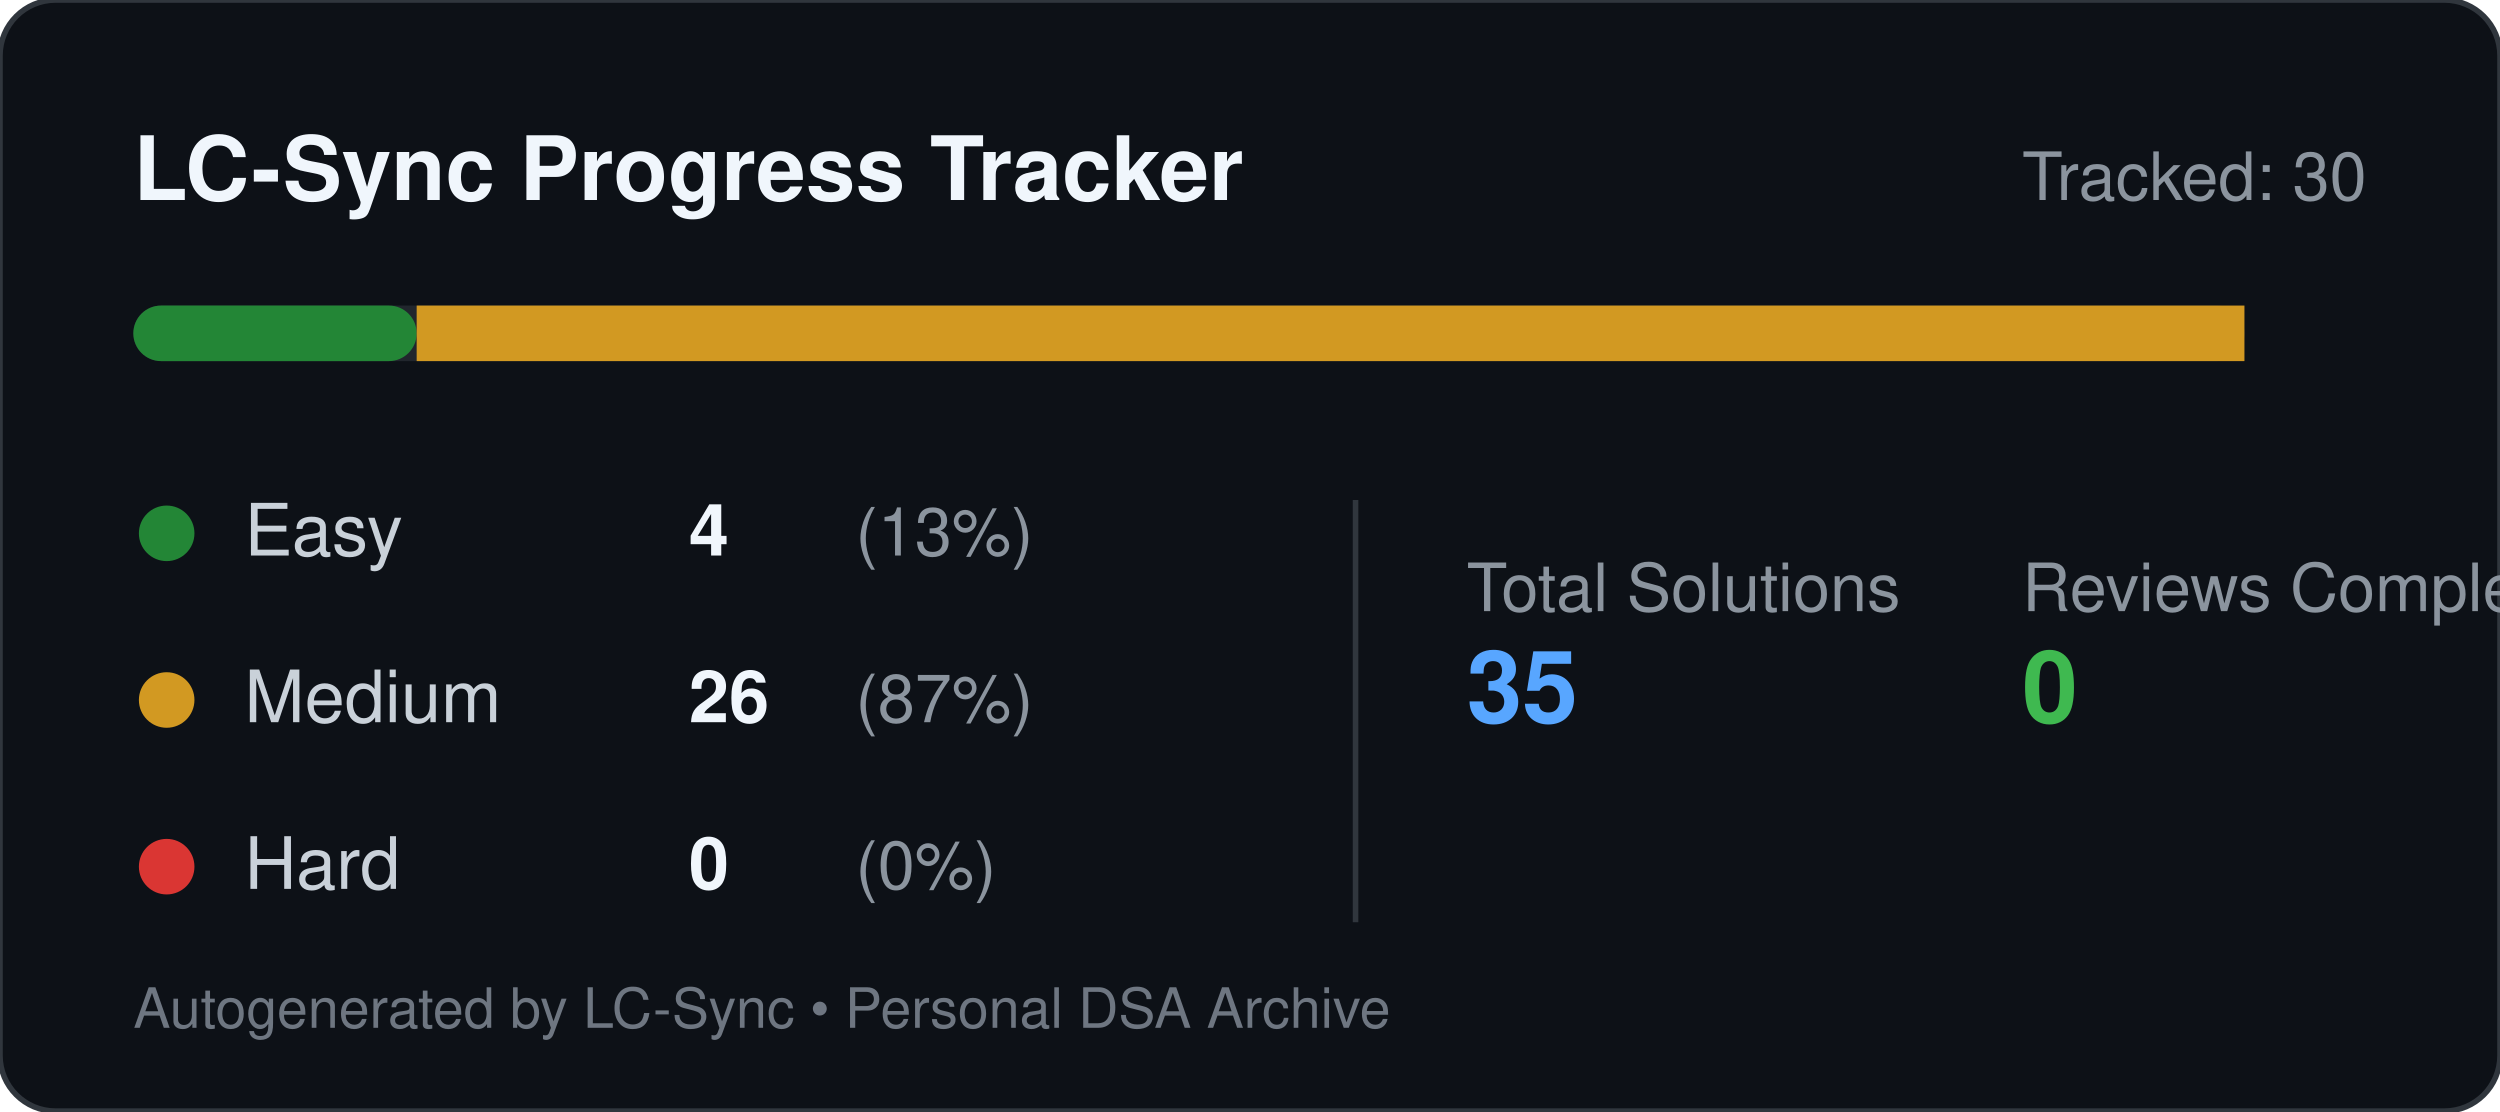
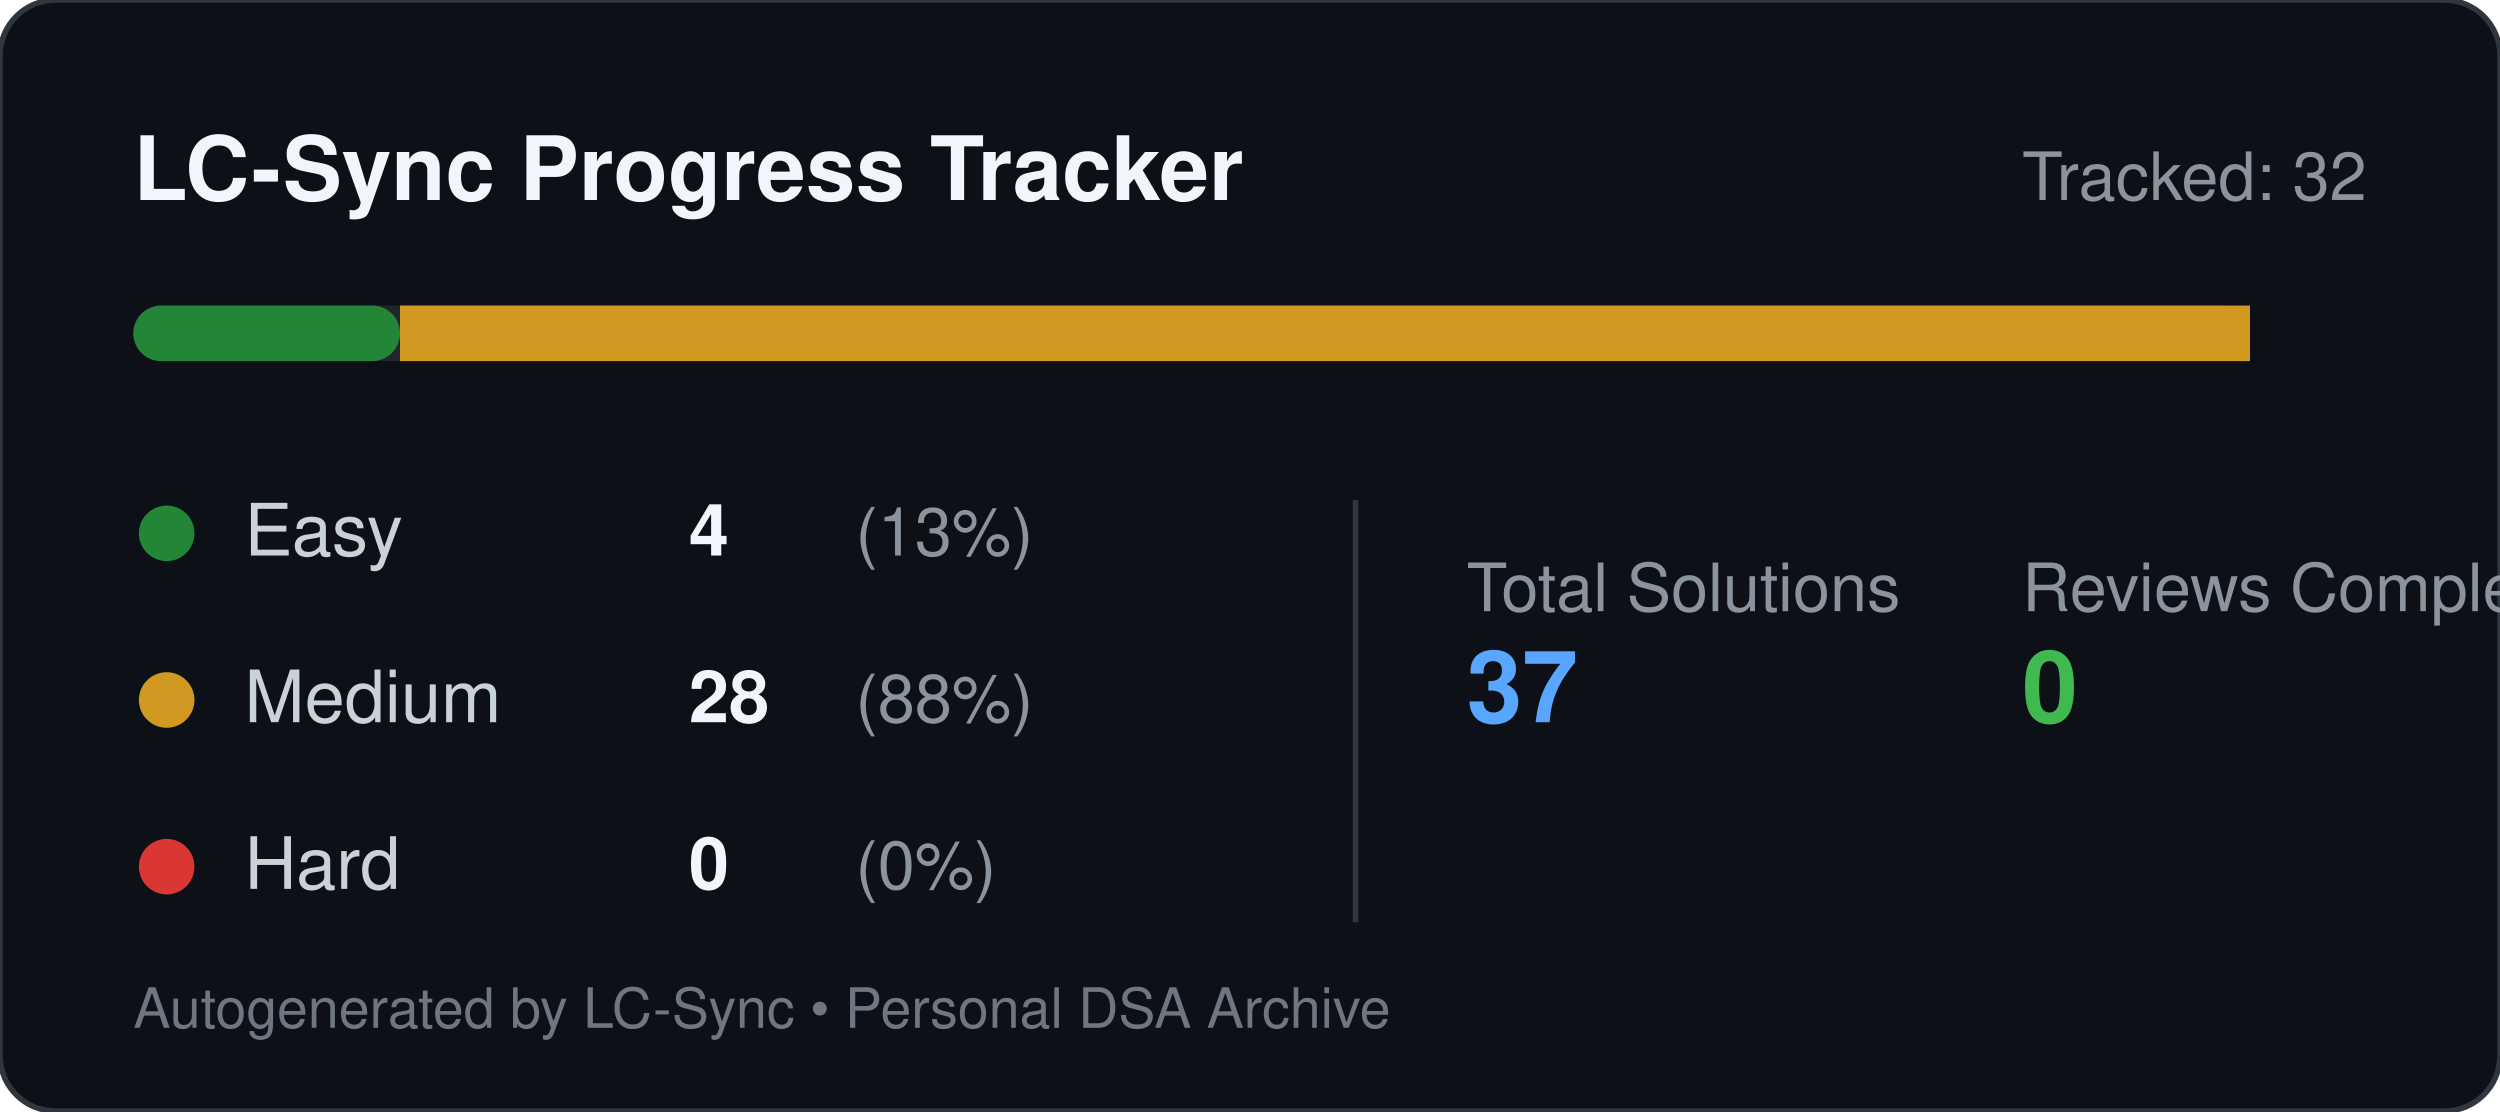
<svg xmlns="http://www.w3.org/2000/svg" width="450" height="200" viewBox="0 0 450 200" fill="none">
  <rect width="450" height="200" rx="10" fill="#0d1117" stroke="#30363d" stroke-width="1" />
  <text x="24" y="36" fill="#f0f6fc" font-family="-apple-system, BlinkMacSystemFont, 'Segoe UI', Helvetica, Arial, sans-serif" font-size="16" font-weight="600">LC-Sync Progress Tracker</text>
-   <text x="426" y="36" text-anchor="end" fill="#8b949e" font-family="-apple-system, BlinkMacSystemFont, 'Segoe UI', Helvetica, Arial, sans-serif" font-size="12">Tracked: 30</text>
+   <text x="426" y="36" text-anchor="end" fill="#8b949e" font-family="-apple-system, BlinkMacSystemFont, 'Segoe UI', Helvetica, Arial, sans-serif" font-size="12">Tracked: 32</text>
  <g transform="translate(24, 55)">
    <rect width="380" height="10" rx="5" fill="#21262d" />
-     <rect x="0" y="0" width="51" height="10" rx="5" fill="#238636" />
-     <rect x="51" y="0" width="329" height="10" fill="#d29922" />
-     <rect x="380" y="0" width="0" height="10" rx="5" fill="#da3633" />
+     <rect x="0" y="0" width="48" height="10" rx="5" fill="#238636" />
+     <rect x="48" y="0" width="333" height="10" fill="#d29922" />
+     <rect x="381" y="0" width="0" height="10" rx="5" fill="#da3633" />
  </g>
  <g transform="translate(24, 90)" font-family="-apple-system, BlinkMacSystemFont, 'Segoe UI', Helvetica, Arial, sans-serif">
    <circle cx="6" cy="6" r="5" fill="#238636" />
    <text x="20" y="10" fill="#c9d1d9" font-size="13">Easy</text>
    <text x="100" y="10" fill="#f0f6fc" font-size="13" font-weight="600">4</text>
    <text x="130" y="10" fill="#8b949e" font-size="12">(13%)</text>
    <circle cx="6" cy="36" r="5" fill="#d29922" />
    <text x="20" y="40" fill="#c9d1d9" font-size="13">Medium</text>
-     <text x="100" y="40" fill="#f0f6fc" font-size="13" font-weight="600">26</text>
-     <text x="130" y="40" fill="#8b949e" font-size="12">(87%)</text>
+     <text x="100" y="40" fill="#f0f6fc" font-size="13" font-weight="600">28</text>
+     <text x="130" y="40" fill="#8b949e" font-size="12">(88%)</text>
    <circle cx="6" cy="66" r="5" fill="#da3633" />
    <text x="20" y="70" fill="#c9d1d9" font-size="13">Hard</text>
    <text x="100" y="70" fill="#f0f6fc" font-size="13" font-weight="600">0</text>
    <text x="130" y="70" fill="#8b949e" font-size="12">(0%)</text>
    <line x1="220" y1="0" x2="220" y2="76" stroke="#30363d" stroke-width="1" />
    <text x="240" y="20" fill="#8b949e" font-size="12">Total Solutions</text>
-     <text x="240" y="40" fill="#58a6ff" font-size="18" font-weight="600">35</text>
+     <text x="240" y="40" fill="#58a6ff" font-size="18" font-weight="600">37</text>
    <text x="340" y="20" fill="#8b949e" font-size="12">Reviews Completed</text>
    <text x="340" y="40" fill="#3fb950" font-size="18" font-weight="600">0</text>
  </g>
  <text x="24" y="185" fill="#6e7681" font-family="-apple-system, BlinkMacSystemFont, 'Segoe UI', Helvetica, Arial, sans-serif" font-size="10">Autogenerated by LC-Sync • Personal DSA Archive</text>
</svg>
